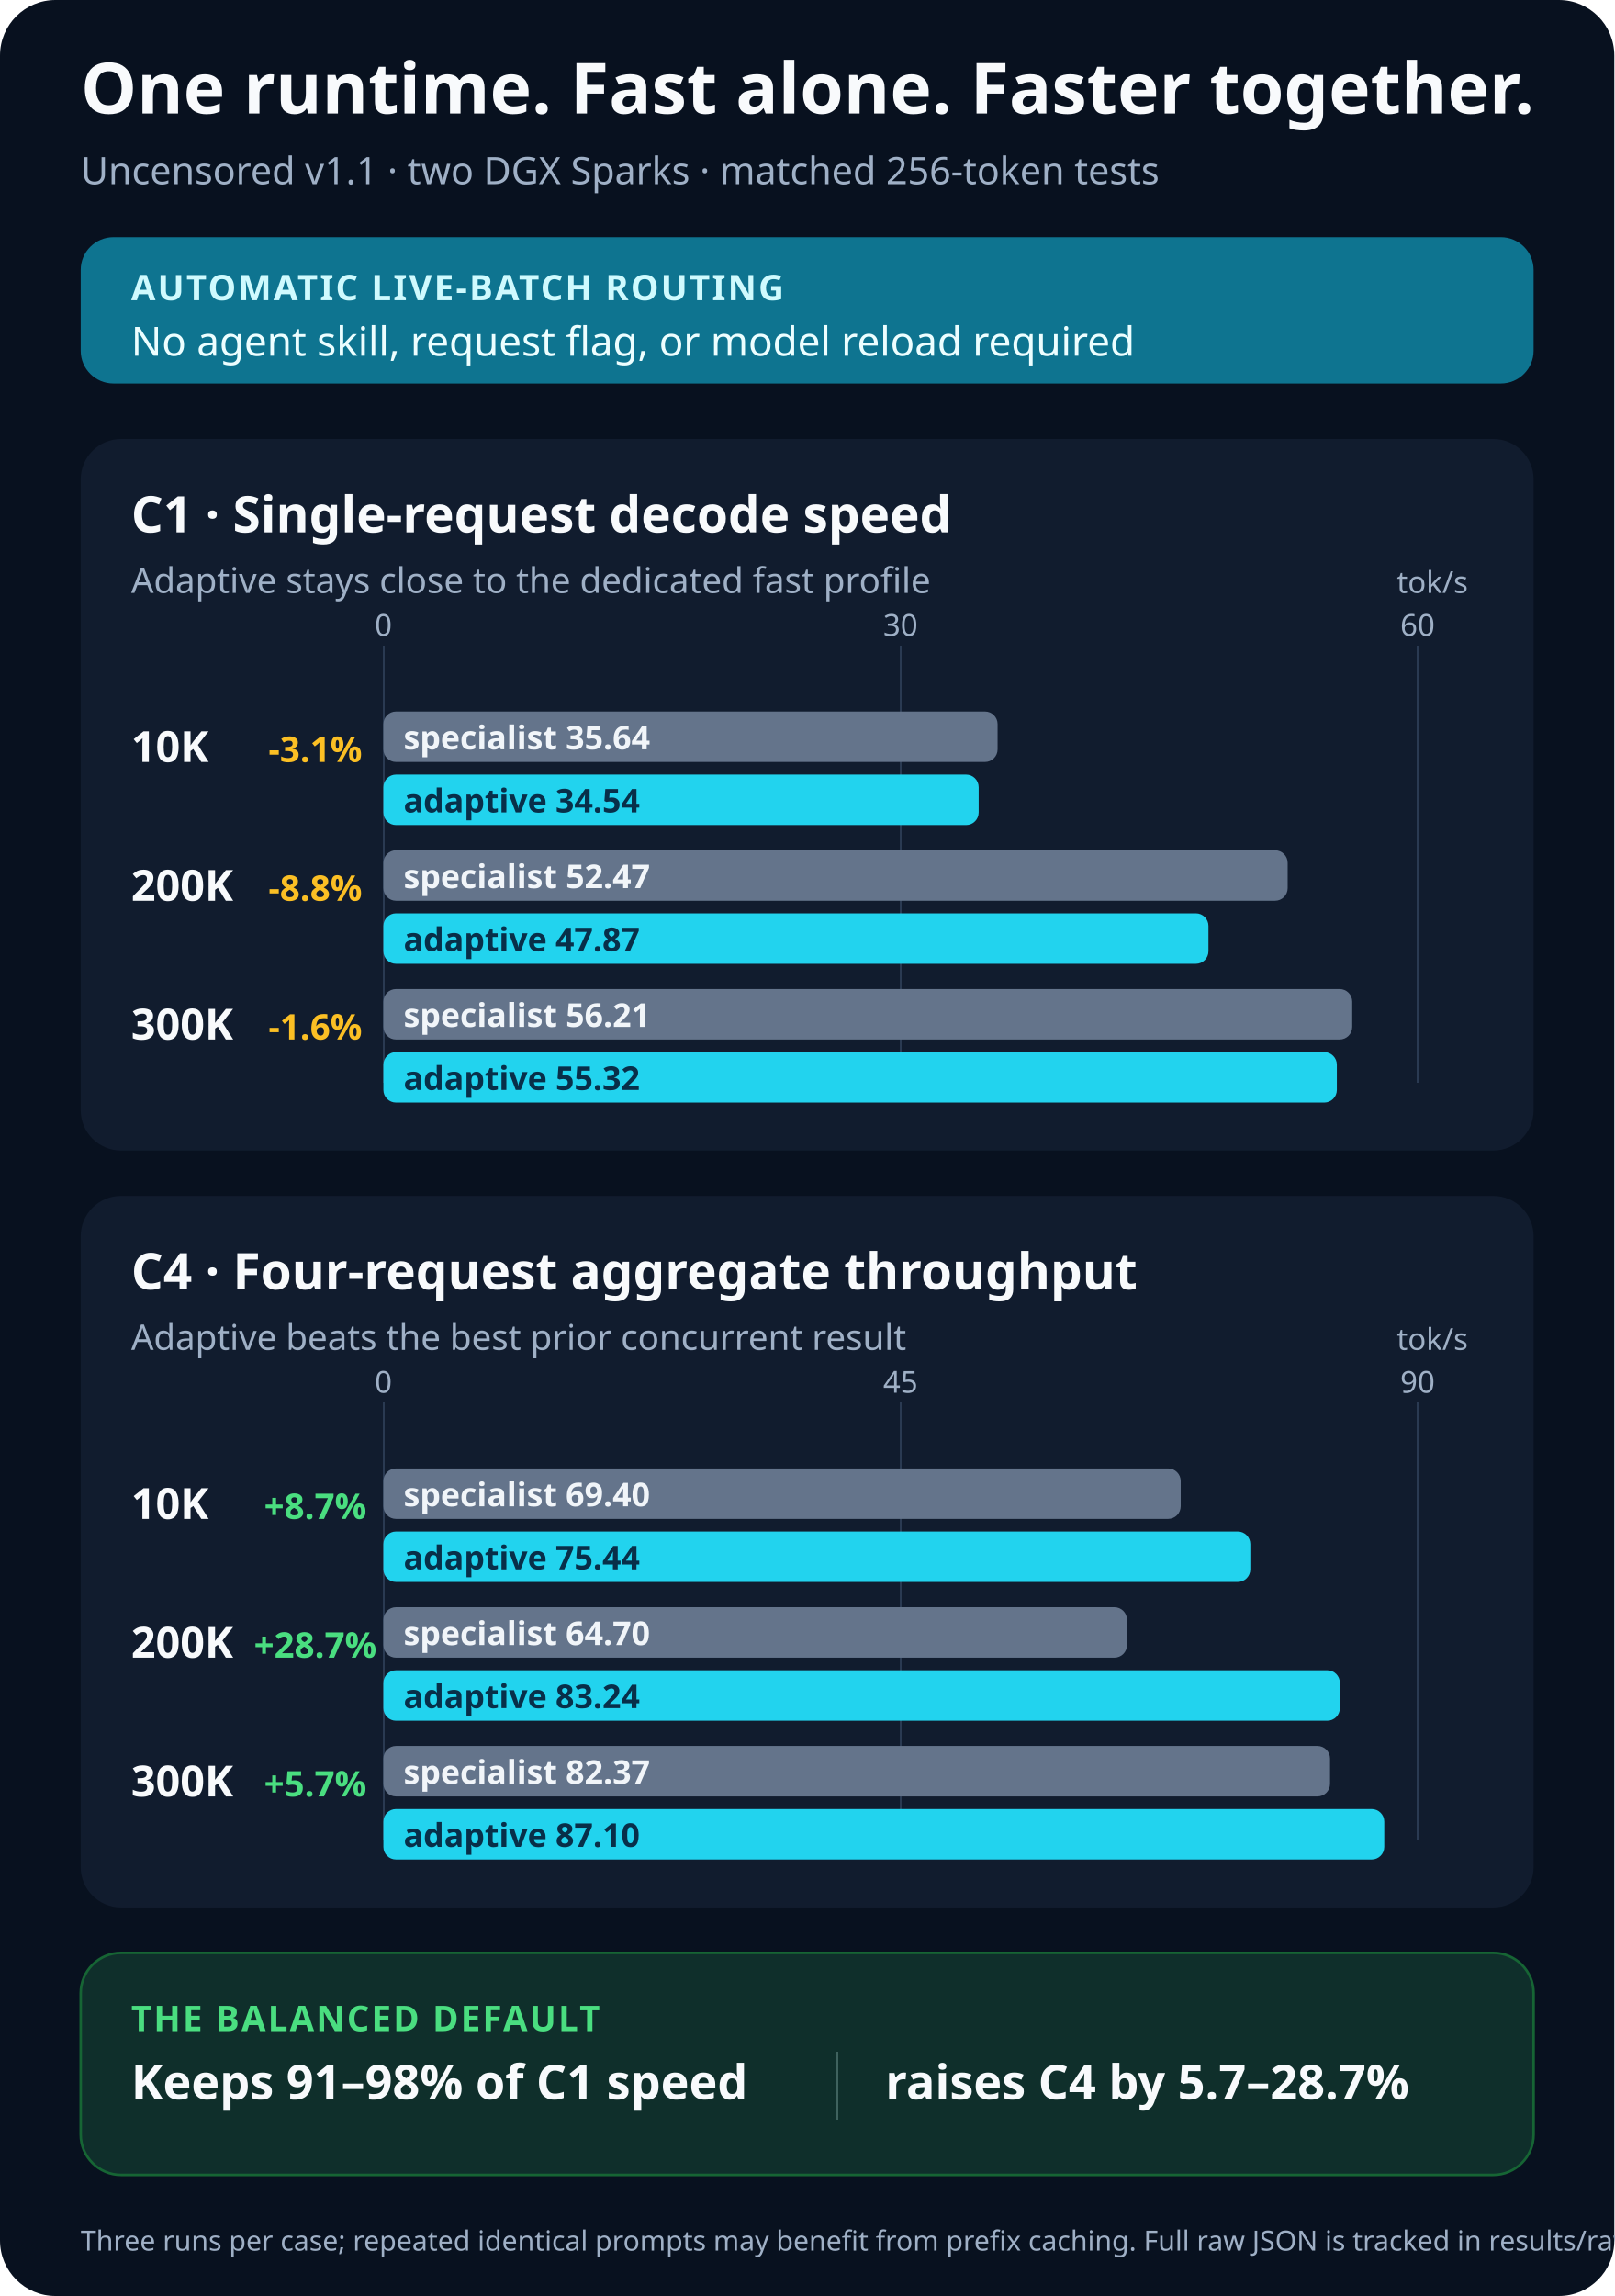
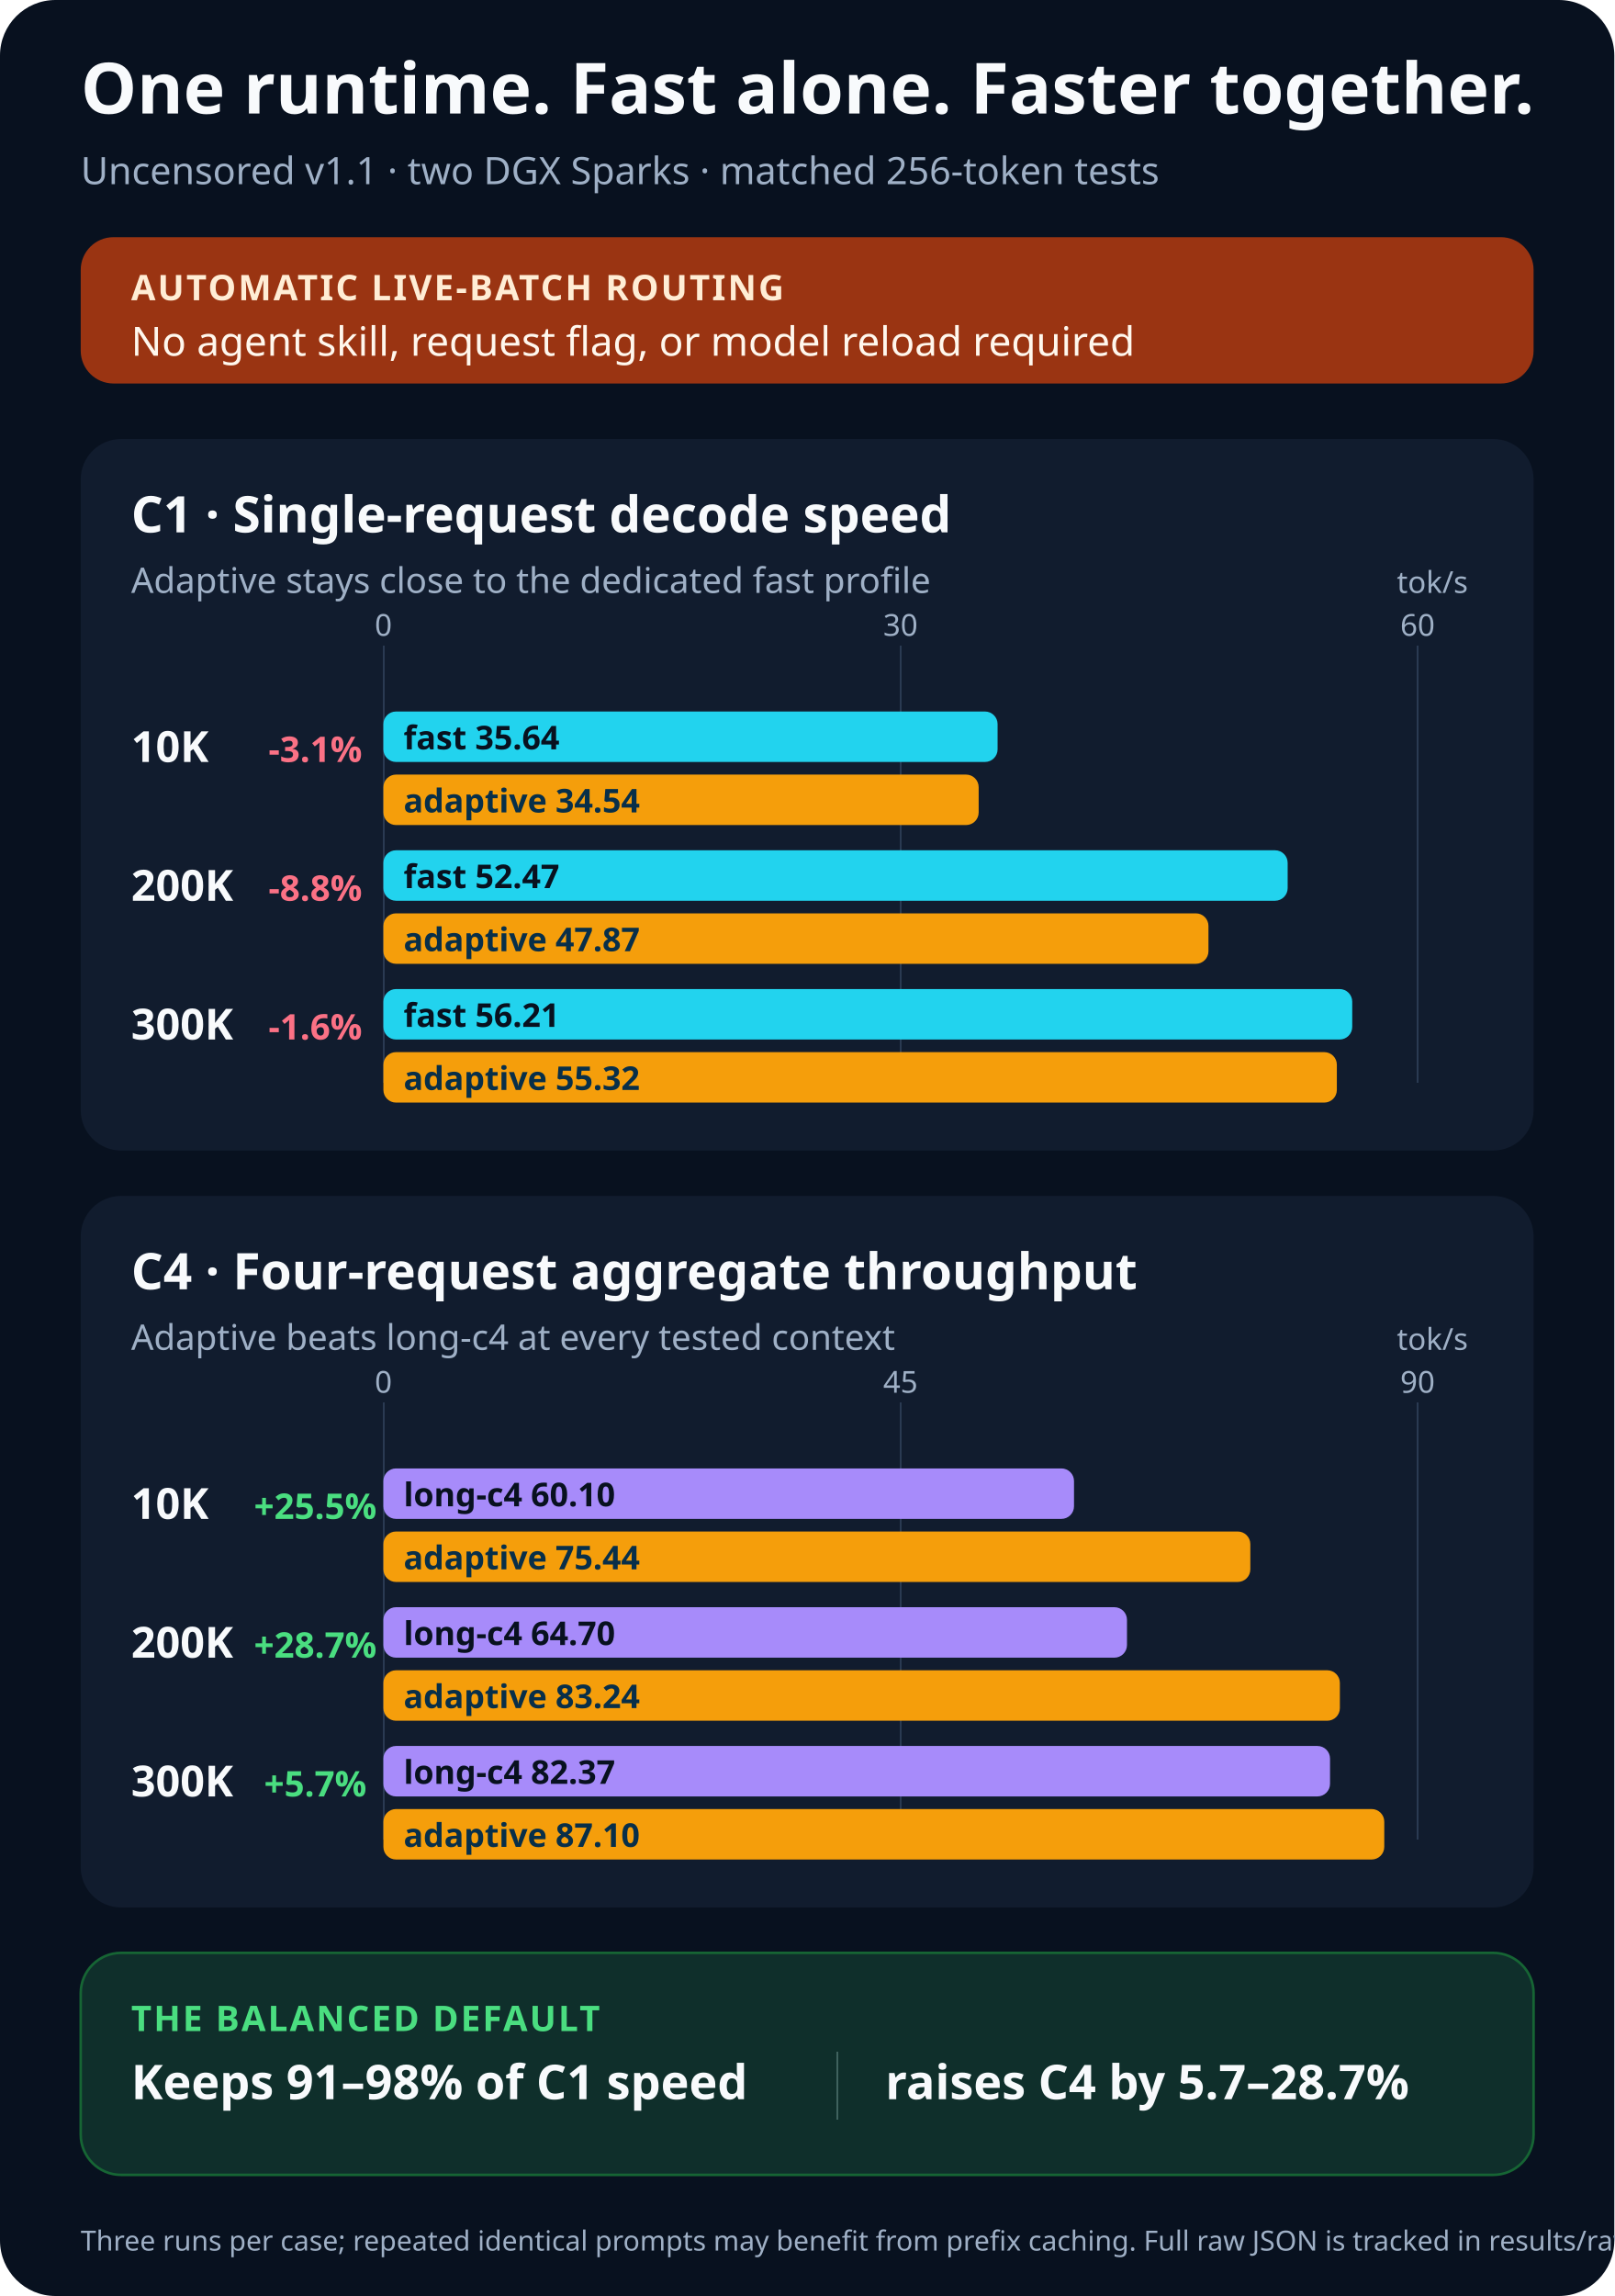
<svg xmlns="http://www.w3.org/2000/svg" width="640" height="910" viewBox="0 0 640 910" role="img" aria-labelledby="adaptive-title adaptive-desc">
  <rect width="100%" height="100%" rx="22" fill="#08111f" />
  <text x="32.0" y="45.0" fill="#f8fafc" font-size="28" font-family="system-ui, sans-serif" font-weight="750">One runtime. Fast alone. Faster together.</text>
  <text x="32.0" y="73.0" fill="#9fb0c6" font-size="15" font-family="system-ui, sans-serif">Uncensored v1.1 · two DGX Sparks · matched 256-token tests</text>
-   <rect x="32" y="94" width="576" height="58" rx="13" fill="#0e7490" />
-   <text x="52.0" y="119.0" fill="#cffafe" font-size="14" font-family="system-ui, sans-serif" font-weight="750" letter-spacing="0.8">AUTOMATIC LIVE-BATCH ROUTING</text>
-   <text x="52.0" y="141.0" fill="#ecfeff" font-size="16" font-family="system-ui, sans-serif">No agent skill, request flag, or model reload required</text>
+   <rect x="32" y="94" width="576" height="58" rx="13" fill="#9a3412" />
+   <text x="52.0" y="119.0" fill="#ffedd5" font-size="14" font-family="system-ui, sans-serif" font-weight="750" letter-spacing="0.8">AUTOMATIC LIVE-BATCH ROUTING</text>
+   <text x="52.0" y="141.0" fill="#fff7ed" font-size="16" font-family="system-ui, sans-serif">No agent skill, request flag, or model reload required</text>
  <rect x="32" y="174" width="576" height="282" rx="16" fill="#111c2e" />
  <text x="52.0" y="211.0" fill="#f8fafc" font-size="20" font-family="system-ui, sans-serif" font-weight="700">C1 · Single-request decode speed</text>
  <text x="52.0" y="235.0" fill="#9fb0c6" font-size="14" font-family="system-ui, sans-serif">Adaptive stays close to the dedicated fast profile</text>
  <line x1="152.0" y1="256" x2="152.0" y2="429" stroke="#2a3a52" stroke-width="0.75" shape-rendering="crispEdges" />
  <text x="152.0" y="252.0" fill="#9fb0c6" font-size="12" text-anchor="middle" font-family="system-ui, sans-serif">0</text>
  <line x1="357.0" y1="256" x2="357.0" y2="429" stroke="#2a3a52" stroke-width="0.75" shape-rendering="crispEdges" />
  <text x="357.0" y="252.0" fill="#9fb0c6" font-size="12" text-anchor="middle" font-family="system-ui, sans-serif">30</text>
  <line x1="562.0" y1="256" x2="562.0" y2="429" stroke="#2a3a52" stroke-width="0.75" shape-rendering="crispEdges" />
  <text x="562.0" y="252.0" fill="#9fb0c6" font-size="12" text-anchor="middle" font-family="system-ui, sans-serif">60</text>
  <text x="582.0" y="235.0" fill="#9fb0c6" font-size="12" text-anchor="end" font-family="system-ui, sans-serif">tok/s</text>
  <text x="52.0" y="302.0" fill="#f8fafc" font-size="17" font-family="system-ui, sans-serif" font-weight="700">10K</text>
-   <text x="125.0" y="302.0" fill="#fbbf24" font-size="14" text-anchor="middle" font-family="system-ui, sans-serif" font-weight="750">-3.1%</text>
-   <rect x="152" y="282" width="243.5" height="20" rx="5" fill="#64748b" />
-   <text x="160.0" y="297.0" fill="#f1f5f9" font-size="13" font-family="system-ui, sans-serif" font-weight="650">specialist  35.64</text>
-   <rect x="152" y="307" width="236.0" height="20" rx="5" fill="#22d3ee" />
+   <text x="125.0" y="302.0" fill="#fb7185" font-size="14" text-anchor="middle" font-family="system-ui, sans-serif" font-weight="750">-3.1%</text>
+   <rect x="152" y="282" width="243.5" height="20" rx="5" fill="#22d3ee" />
+   <text x="160.0" y="297.0" fill="#08111f" font-size="13" font-family="system-ui, sans-serif" font-weight="750">fast  35.64</text>
+   <rect x="152" y="307" width="236.0" height="20" rx="5" fill="#f59e0b" />
  <text x="160.0" y="322.0" fill="#082f49" font-size="13" font-family="system-ui, sans-serif" font-weight="750">adaptive  34.54</text>
  <text x="52.0" y="357.0" fill="#f8fafc" font-size="17" font-family="system-ui, sans-serif" font-weight="700">200K</text>
-   <text x="125.0" y="357.0" fill="#fbbf24" font-size="14" text-anchor="middle" font-family="system-ui, sans-serif" font-weight="750">-8.8%</text>
-   <rect x="152" y="337" width="358.5" height="20" rx="5" fill="#64748b" />
-   <text x="160.0" y="352.0" fill="#f1f5f9" font-size="13" font-family="system-ui, sans-serif" font-weight="650">specialist  52.47</text>
-   <rect x="152" y="362" width="327.1" height="20" rx="5" fill="#22d3ee" />
+   <text x="125.0" y="357.0" fill="#fb7185" font-size="14" text-anchor="middle" font-family="system-ui, sans-serif" font-weight="750">-8.8%</text>
+   <rect x="152" y="337" width="358.5" height="20" rx="5" fill="#22d3ee" />
+   <text x="160.0" y="352.0" fill="#08111f" font-size="13" font-family="system-ui, sans-serif" font-weight="750">fast  52.47</text>
+   <rect x="152" y="362" width="327.1" height="20" rx="5" fill="#f59e0b" />
  <text x="160.0" y="377.0" fill="#082f49" font-size="13" font-family="system-ui, sans-serif" font-weight="750">adaptive  47.87</text>
  <text x="52.0" y="412.0" fill="#f8fafc" font-size="17" font-family="system-ui, sans-serif" font-weight="700">300K</text>
-   <text x="125.0" y="412.0" fill="#fbbf24" font-size="14" text-anchor="middle" font-family="system-ui, sans-serif" font-weight="750">-1.6%</text>
-   <rect x="152" y="392" width="384.1" height="20" rx="5" fill="#64748b" />
-   <text x="160.0" y="407.0" fill="#f1f5f9" font-size="13" font-family="system-ui, sans-serif" font-weight="650">specialist  56.21</text>
-   <rect x="152" y="417" width="378.0" height="20" rx="5" fill="#22d3ee" />
+   <text x="125.0" y="412.0" fill="#fb7185" font-size="14" text-anchor="middle" font-family="system-ui, sans-serif" font-weight="750">-1.6%</text>
+   <rect x="152" y="392" width="384.1" height="20" rx="5" fill="#22d3ee" />
+   <text x="160.0" y="407.0" fill="#08111f" font-size="13" font-family="system-ui, sans-serif" font-weight="750">fast  56.21</text>
+   <rect x="152" y="417" width="378.0" height="20" rx="5" fill="#f59e0b" />
  <text x="160.0" y="432.0" fill="#082f49" font-size="13" font-family="system-ui, sans-serif" font-weight="750">adaptive  55.32</text>
  <rect x="32" y="474" width="576" height="282" rx="16" fill="#111c2e" />
  <text x="52.0" y="511.0" fill="#f8fafc" font-size="20" font-family="system-ui, sans-serif" font-weight="700">C4 · Four-request aggregate throughput</text>
-   <text x="52.0" y="535.0" fill="#9fb0c6" font-size="14" font-family="system-ui, sans-serif">Adaptive beats the best prior concurrent result</text>
+   <text x="52.0" y="535.0" fill="#9fb0c6" font-size="14" font-family="system-ui, sans-serif">Adaptive beats long-c4 at every tested context</text>
  <line x1="152.0" y1="556" x2="152.0" y2="729" stroke="#2a3a52" stroke-width="0.75" shape-rendering="crispEdges" />
  <text x="152.0" y="552.0" fill="#9fb0c6" font-size="12" text-anchor="middle" font-family="system-ui, sans-serif">0</text>
  <line x1="357.0" y1="556" x2="357.0" y2="729" stroke="#2a3a52" stroke-width="0.75" shape-rendering="crispEdges" />
  <text x="357.0" y="552.0" fill="#9fb0c6" font-size="12" text-anchor="middle" font-family="system-ui, sans-serif">45</text>
  <line x1="562.0" y1="556" x2="562.0" y2="729" stroke="#2a3a52" stroke-width="0.75" shape-rendering="crispEdges" />
  <text x="562.0" y="552.0" fill="#9fb0c6" font-size="12" text-anchor="middle" font-family="system-ui, sans-serif">90</text>
  <text x="582.0" y="535.0" fill="#9fb0c6" font-size="12" text-anchor="end" font-family="system-ui, sans-serif">tok/s</text>
  <text x="52.0" y="602.0" fill="#f8fafc" font-size="17" font-family="system-ui, sans-serif" font-weight="700">10K</text>
-   <text x="125.0" y="602.0" fill="#4ade80" font-size="14" text-anchor="middle" font-family="system-ui, sans-serif" font-weight="750">+8.7%</text>
-   <rect x="152" y="582" width="316.1" height="20" rx="5" fill="#64748b" />
-   <text x="160.0" y="597.0" fill="#f1f5f9" font-size="13" font-family="system-ui, sans-serif" font-weight="650">specialist  69.40</text>
-   <rect x="152" y="607" width="343.7" height="20" rx="5" fill="#22d3ee" />
+   <text x="125.0" y="602.0" fill="#4ade80" font-size="14" text-anchor="middle" font-family="system-ui, sans-serif" font-weight="750">+25.5%</text>
+   <rect x="152" y="582" width="273.8" height="20" rx="5" fill="#a78bfa" />
+   <text x="160.0" y="597.0" fill="#08111f" font-size="13" font-family="system-ui, sans-serif" font-weight="750">long-c4  60.10</text>
+   <rect x="152" y="607" width="343.7" height="20" rx="5" fill="#f59e0b" />
  <text x="160.0" y="622.0" fill="#082f49" font-size="13" font-family="system-ui, sans-serif" font-weight="750">adaptive  75.44</text>
  <text x="52.0" y="657.0" fill="#f8fafc" font-size="17" font-family="system-ui, sans-serif" font-weight="700">200K</text>
  <text x="125.0" y="657.0" fill="#4ade80" font-size="14" text-anchor="middle" font-family="system-ui, sans-serif" font-weight="750">+28.7%</text>
-   <rect x="152" y="637" width="294.8" height="20" rx="5" fill="#64748b" />
-   <text x="160.0" y="652.0" fill="#f1f5f9" font-size="13" font-family="system-ui, sans-serif" font-weight="650">specialist  64.70</text>
-   <rect x="152" y="662" width="379.2" height="20" rx="5" fill="#22d3ee" />
+   <rect x="152" y="637" width="294.8" height="20" rx="5" fill="#a78bfa" />
+   <text x="160.0" y="652.0" fill="#08111f" font-size="13" font-family="system-ui, sans-serif" font-weight="750">long-c4  64.70</text>
+   <rect x="152" y="662" width="379.2" height="20" rx="5" fill="#f59e0b" />
  <text x="160.0" y="677.0" fill="#082f49" font-size="13" font-family="system-ui, sans-serif" font-weight="750">adaptive  83.24</text>
  <text x="52.0" y="712.0" fill="#f8fafc" font-size="17" font-family="system-ui, sans-serif" font-weight="700">300K</text>
  <text x="125.0" y="712.0" fill="#4ade80" font-size="14" text-anchor="middle" font-family="system-ui, sans-serif" font-weight="750">+5.7%</text>
-   <rect x="152" y="692" width="375.3" height="20" rx="5" fill="#64748b" />
-   <text x="160.0" y="707.0" fill="#f1f5f9" font-size="13" font-family="system-ui, sans-serif" font-weight="650">specialist  82.37</text>
-   <rect x="152" y="717" width="396.8" height="20" rx="5" fill="#22d3ee" />
+   <rect x="152" y="692" width="375.3" height="20" rx="5" fill="#a78bfa" />
+   <text x="160.0" y="707.0" fill="#08111f" font-size="13" font-family="system-ui, sans-serif" font-weight="750">long-c4  82.37</text>
+   <rect x="152" y="717" width="396.8" height="20" rx="5" fill="#f59e0b" />
  <text x="160.0" y="732.0" fill="#082f49" font-size="13" font-family="system-ui, sans-serif" font-weight="750">adaptive  87.10</text>
  <rect x="32" y="774" width="576" height="88" rx="16" fill="#0f2f2b" stroke="#166534" stroke-width="1" />
  <text x="52.0" y="805.0" fill="#4ade80" font-size="14" font-family="system-ui, sans-serif" font-weight="800" letter-spacing="0.8">THE BALANCED DEFAULT</text>
  <text x="52.0" y="832.0" fill="#f8fafc" font-size="19" font-family="system-ui, sans-serif" font-weight="700">Keeps 91–98% of C1 speed</text>
  <line x1="332" y1="813" x2="332" y2="840" stroke="#3f625e" stroke-width="1" shape-rendering="crispEdges" />
  <text x="351.0" y="832.0" fill="#f8fafc" font-size="19" font-family="system-ui, sans-serif" font-weight="700">raises C4 by 5.7–28.7%</text>
  <text x="32.0" y="892.0" fill="#9fb0c6" font-size="11" font-family="system-ui, sans-serif">Three runs per case; repeated identical prompts may benefit from prefix caching. Full raw JSON is tracked in results/raw.</text>
</svg>
